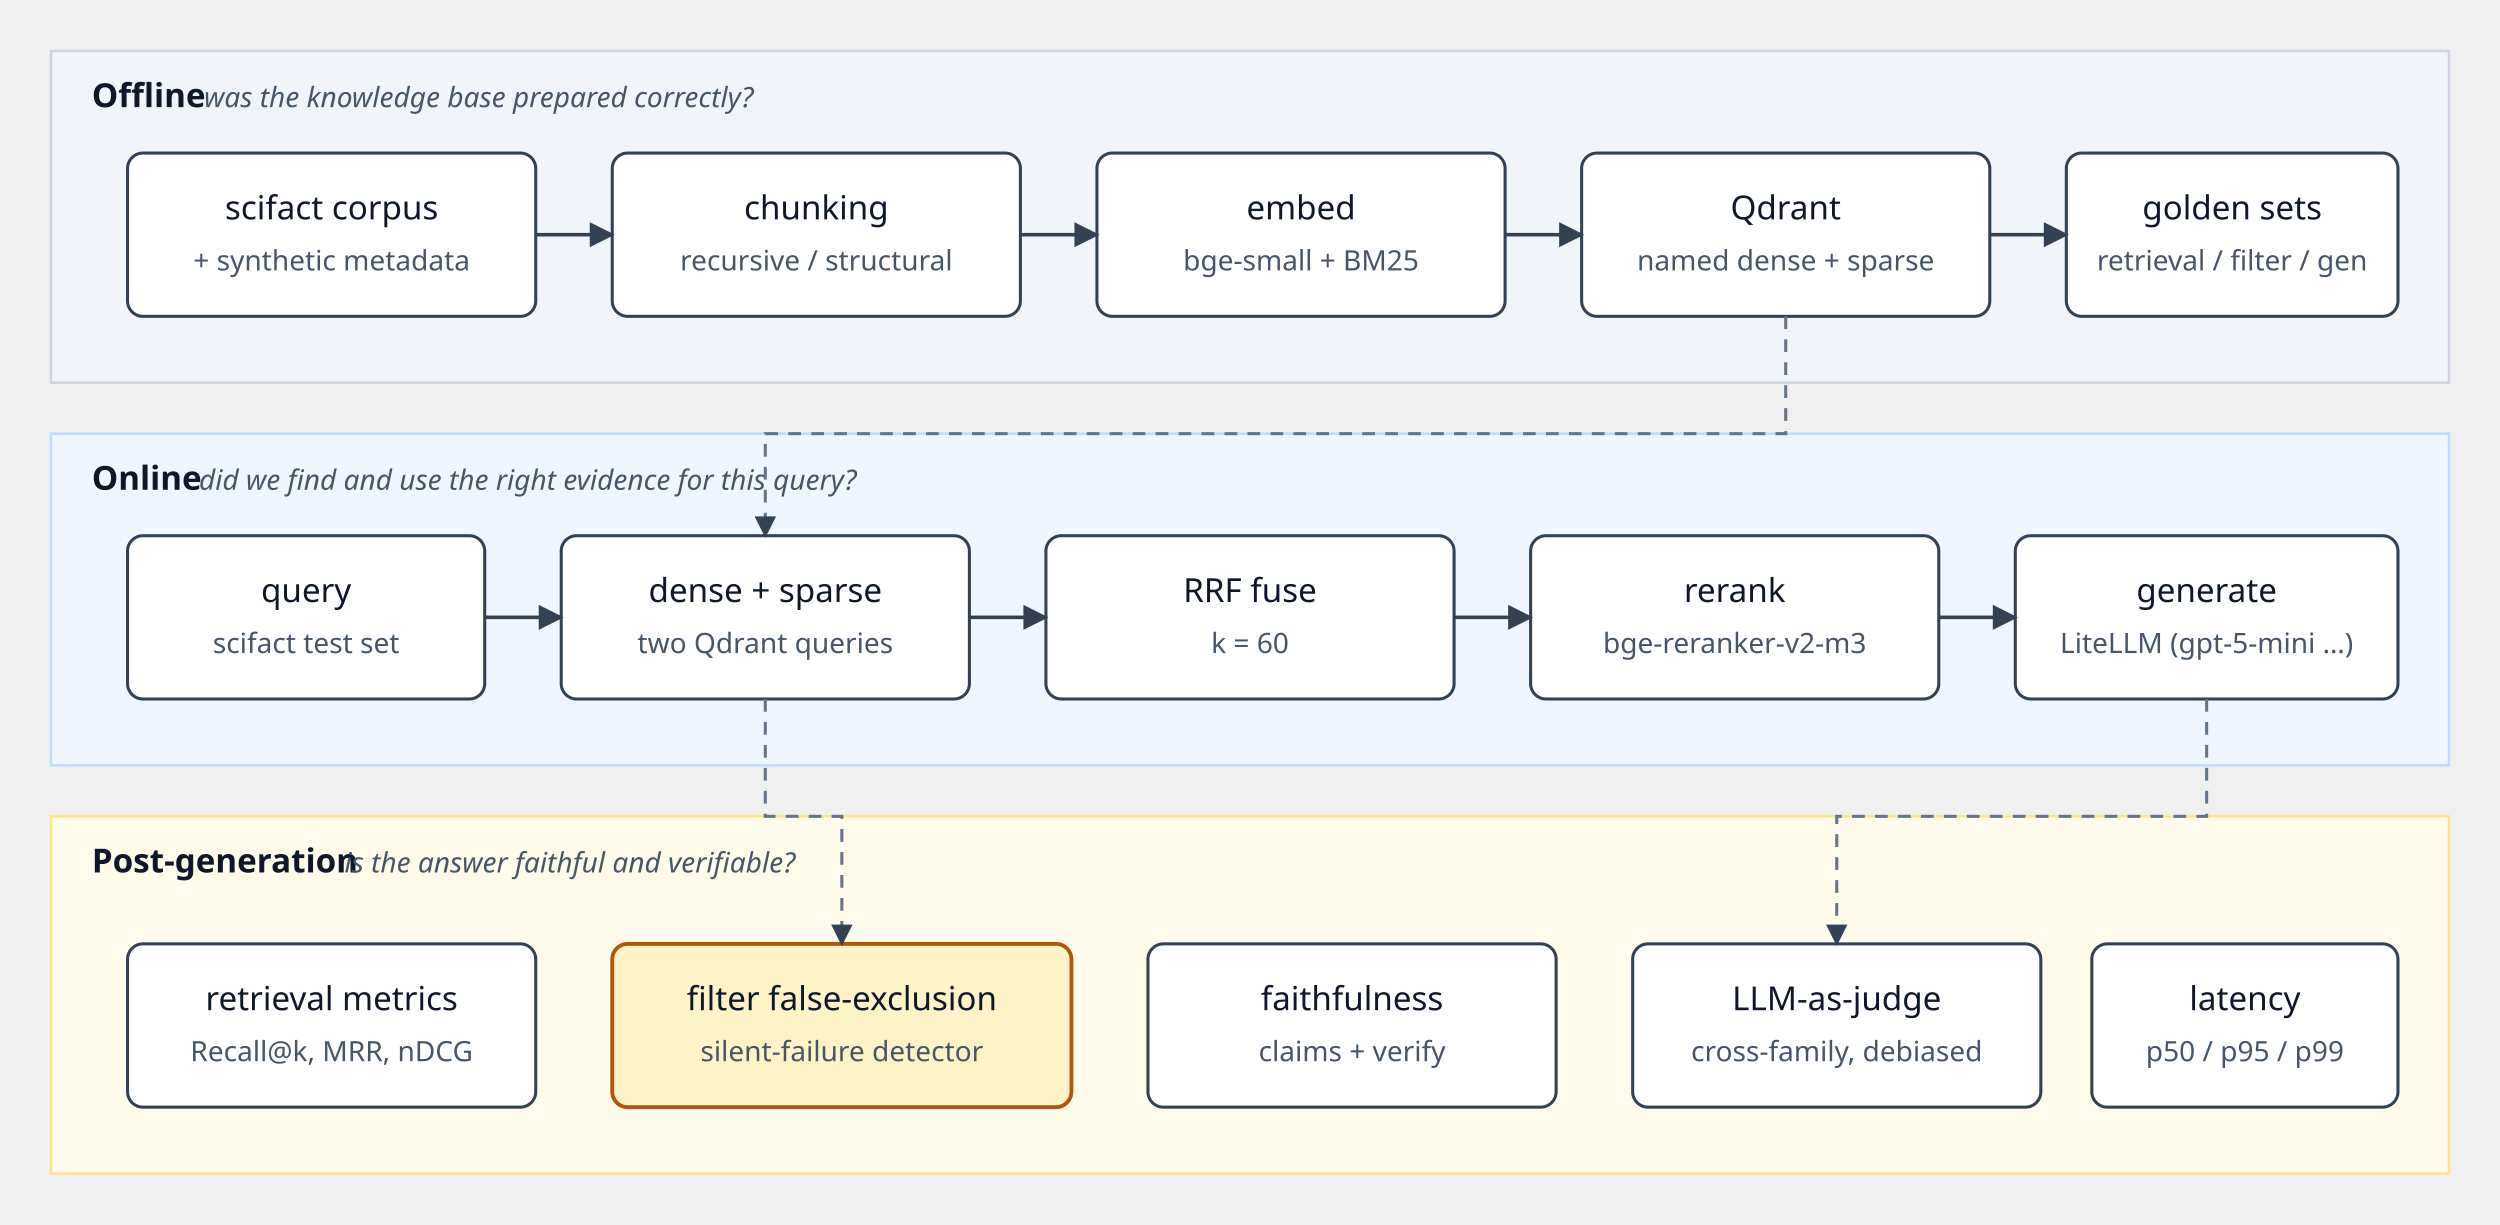
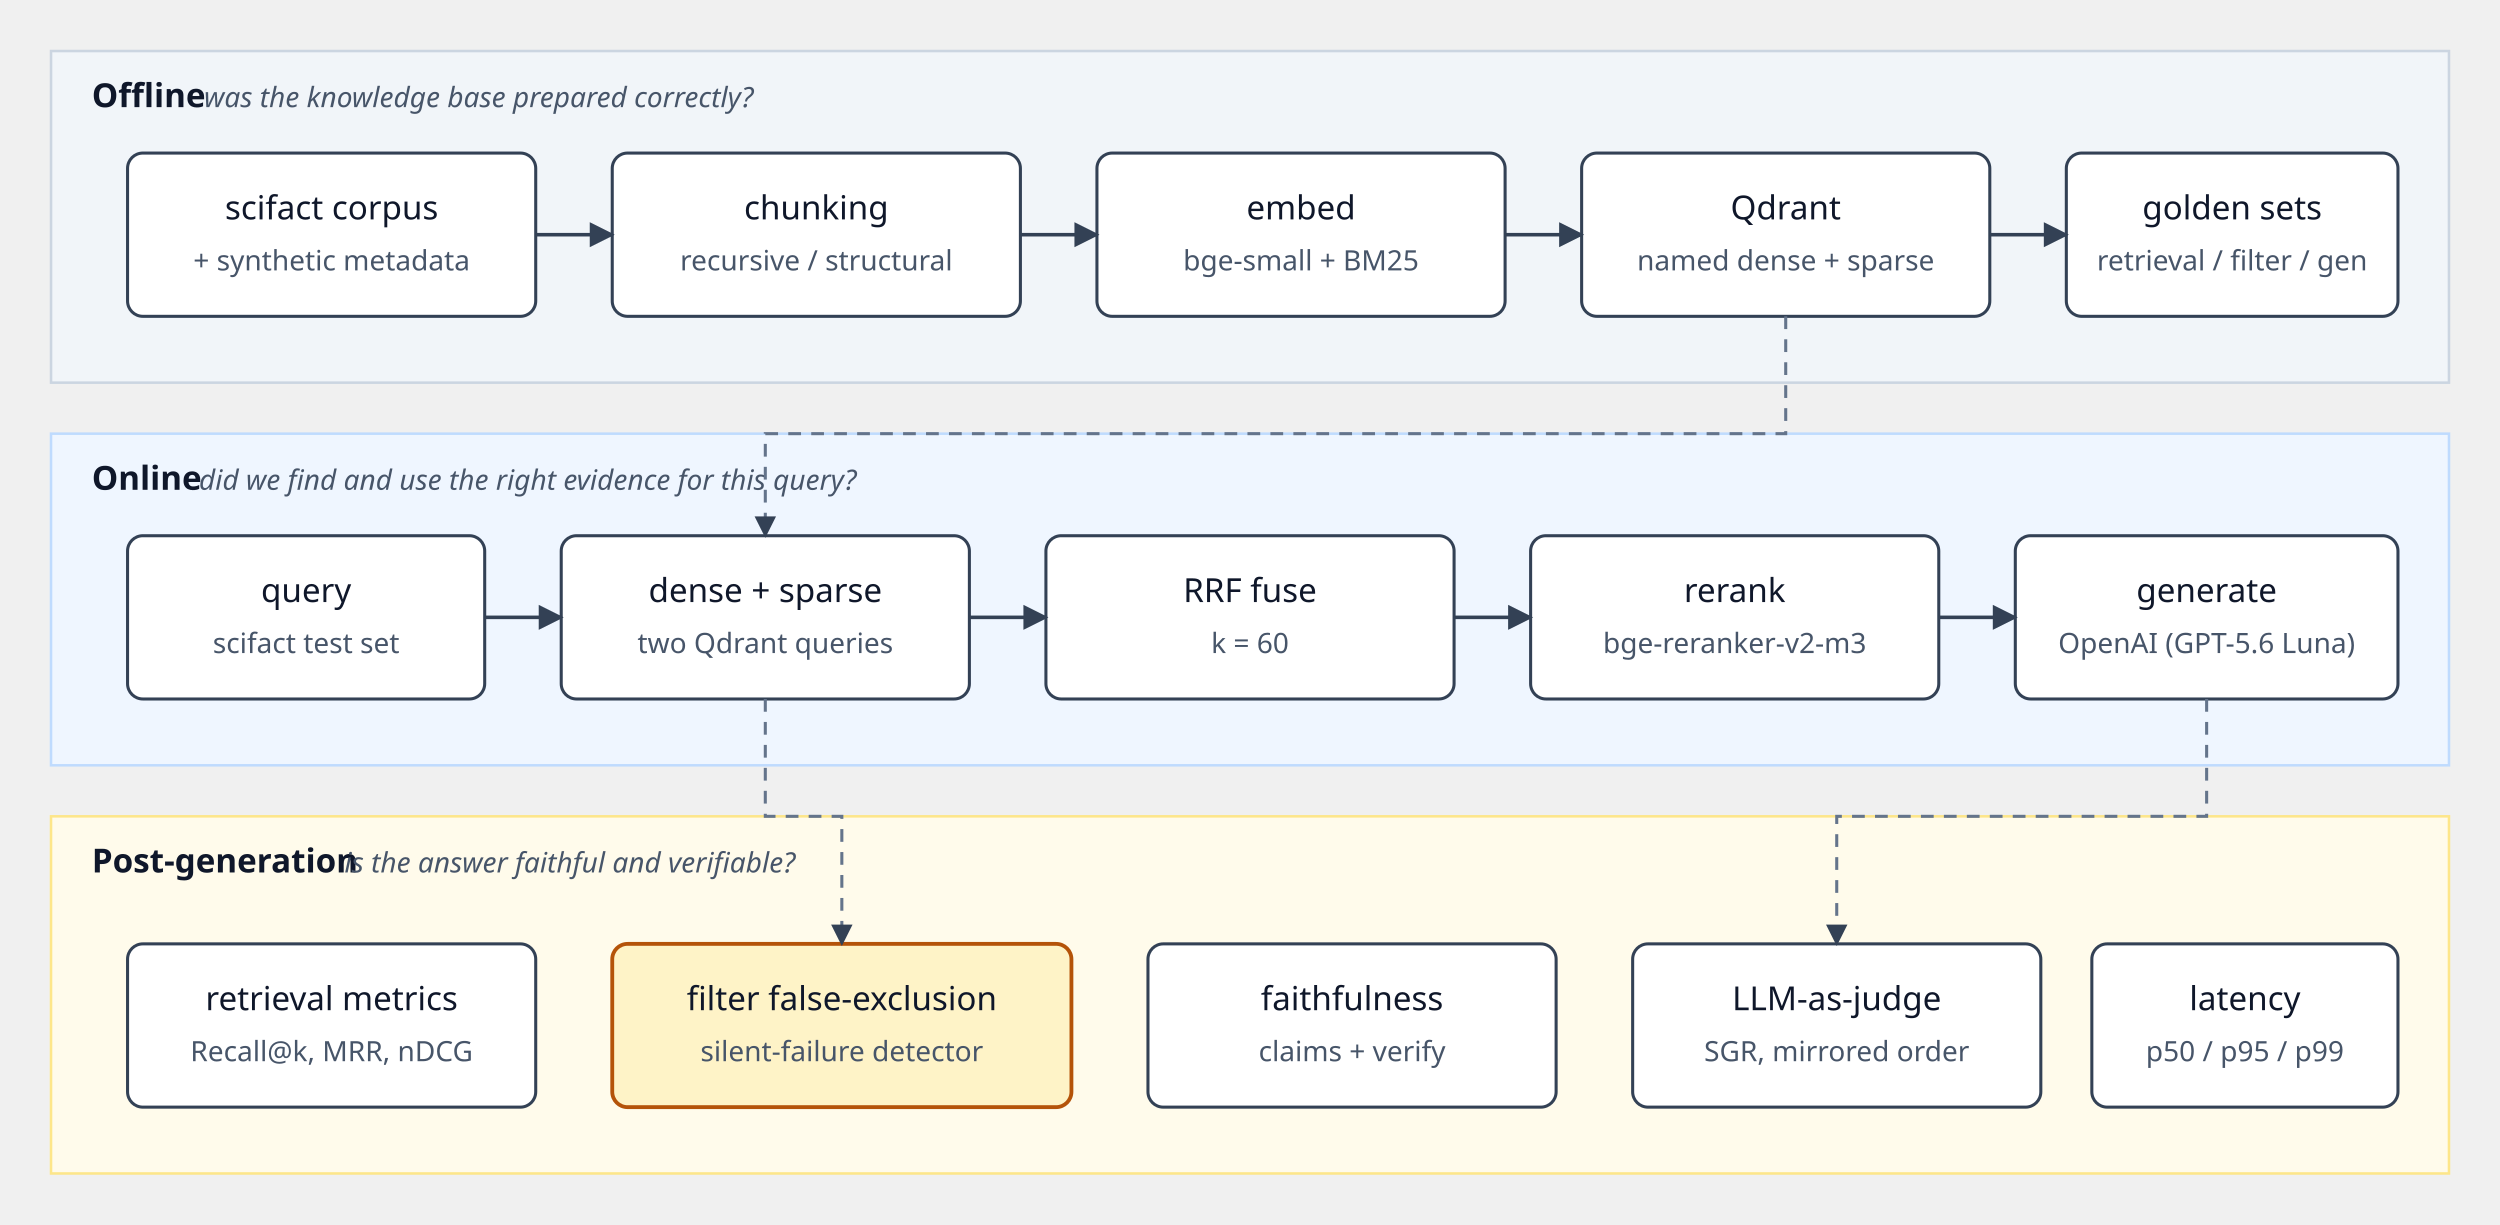
<svg xmlns="http://www.w3.org/2000/svg" viewBox="0 0 980 480" font-family="ui-sans-serif, system-ui, sans-serif" font-size="13">
  <defs>
    <marker id="a" viewBox="0 0 10 10" refX="9" refY="5" markerWidth="7" markerHeight="7" orient="auto-start-reverse">
      <path d="M0,0 L10,5 L0,10 z" fill="#334155" />
    </marker>
    <style>
      .lane-off  { fill: #f1f5f9; stroke: #cbd5e1; stroke-width: 1; }
      .lane-on   { fill: #eff6ff; stroke: #bfdbfe; stroke-width: 1; }
      .lane-eval { fill: #fffbeb; stroke: #fde68a; stroke-width: 1; }
      .lane-title { font-weight: 600; fill: #0f172a; font-size: 13px; }
      .lane-q { fill: #475569; font-size: 11px; font-style: italic; }
      .box { fill: #fff; stroke: #334155; stroke-width: 1.2; rx: 6; ry: 6; }
      .lbl { fill: #0f172a; font-weight: 500; }
      .sub { fill: #475569; font-size: 11px; }
      .accent { fill: #fef3c7; stroke: #b45309; stroke-width: 1.5; }
      .arrow { stroke: #334155; stroke-width: 1.4; fill: none; }
      .cross { stroke: #64748b; stroke-width: 1.2; fill: none; stroke-dasharray: 5 4; }
    </style>
  </defs>
  <rect class="lane-off" x="20" y="20" width="940" height="130" />
  <text class="lane-title" x="36" y="42">Offline</text>
  <text class="lane-q" x="80" y="42">was the knowledge base prepared correctly?</text>
  <rect class="lane-on" x="20" y="170" width="940" height="130" />
  <text class="lane-title" x="36" y="192">Online</text>
  <text class="lane-q" x="78" y="192">did we find and use the right evidence for this query?</text>
  <rect class="lane-eval" x="20" y="320" width="940" height="140" />
  <text class="lane-title" x="36" y="342">Post-generation</text>
  <text class="lane-q" x="135" y="342">is the answer faithful and verifiable?</text>
  <g>
    <rect class="box" x="50" y="60" width="160" height="64" />
    <text class="lbl" x="130" y="86" text-anchor="middle">scifact corpus</text>
    <text class="sub" x="130" y="106" text-anchor="middle">+ synthetic metadata</text>
  </g>
  <g>
    <rect class="box" x="240" y="60" width="160" height="64" />
    <text class="lbl" x="320" y="86" text-anchor="middle">chunking</text>
    <text class="sub" x="320" y="106" text-anchor="middle">recursive / structural</text>
  </g>
  <g>
    <rect class="box" x="430" y="60" width="160" height="64" />
    <text class="lbl" x="510" y="86" text-anchor="middle">embed</text>
    <text class="sub" x="510" y="106" text-anchor="middle">bge-small + BM25</text>
  </g>
  <g>
    <rect class="box" x="620" y="60" width="160" height="64" />
    <text class="lbl" x="700" y="86" text-anchor="middle">Qdrant</text>
    <text class="sub" x="700" y="106" text-anchor="middle">named dense + sparse</text>
  </g>
  <g>
    <rect class="box" x="810" y="60" width="130" height="64" />
    <text class="lbl" x="875" y="86" text-anchor="middle">golden sets</text>
    <text class="sub" x="875" y="106" text-anchor="middle">retrieval / filter / gen</text>
  </g>
  <g>
    <rect class="box" x="50" y="210" width="140" height="64" />
    <text class="lbl" x="120" y="236" text-anchor="middle">query</text>
    <text class="sub" x="120" y="256" text-anchor="middle">scifact test set</text>
  </g>
  <g>
    <rect class="box" x="220" y="210" width="160" height="64" />
    <text class="lbl" x="300" y="236" text-anchor="middle">dense + sparse</text>
    <text class="sub" x="300" y="256" text-anchor="middle">two Qdrant queries</text>
  </g>
  <g>
    <rect class="box" x="410" y="210" width="160" height="64" />
    <text class="lbl" x="490" y="236" text-anchor="middle">RRF fuse</text>
    <text class="sub" x="490" y="256" text-anchor="middle">k = 60</text>
  </g>
  <g>
    <rect class="box" x="600" y="210" width="160" height="64" />
    <text class="lbl" x="680" y="236" text-anchor="middle">rerank</text>
    <text class="sub" x="680" y="256" text-anchor="middle">bge-reranker-v2-m3</text>
  </g>
  <g>
    <rect class="box" x="790" y="210" width="150" height="64" />
    <text class="lbl" x="865" y="236" text-anchor="middle">generate</text>
-     <text class="sub" x="865" y="256" text-anchor="middle">LiteLLM (gpt-5-mini …)</text>
+     <text class="sub" x="865" y="256" text-anchor="middle">OpenAI (GPT-5.6 Luna)</text>
  </g>
  <g>
    <rect class="box" x="50" y="370" width="160" height="64" />
    <text class="lbl" x="130" y="396" text-anchor="middle">retrieval metrics</text>
    <text class="sub" x="130" y="416" text-anchor="middle">Recall@k, MRR, nDCG</text>
  </g>
  <g>
    <rect class="box accent" x="240" y="370" width="180" height="64" />
    <text class="lbl" x="330" y="396" text-anchor="middle">filter false-exclusion</text>
    <text class="sub" x="330" y="416" text-anchor="middle">silent-failure detector</text>
  </g>
  <g>
    <rect class="box" x="450" y="370" width="160" height="64" />
    <text class="lbl" x="530" y="396" text-anchor="middle">faithfulness</text>
    <text class="sub" x="530" y="416" text-anchor="middle">claims + verify</text>
  </g>
  <g>
    <rect class="box" x="640" y="370" width="160" height="64" />
    <text class="lbl" x="720" y="396" text-anchor="middle">LLM-as-judge</text>
-     <text class="sub" x="720" y="416" text-anchor="middle">cross-family, debiased</text>
+     <text class="sub" x="720" y="416" text-anchor="middle">SGR, mirrored order</text>
  </g>
  <g>
    <rect class="box" x="820" y="370" width="120" height="64" />
    <text class="lbl" x="880" y="396" text-anchor="middle">latency</text>
    <text class="sub" x="880" y="416" text-anchor="middle">p50 / p95 / p99</text>
  </g>
  <path class="arrow" d="M210 92 L240 92" marker-end="url(#a)" />
  <path class="arrow" d="M400 92 L430 92" marker-end="url(#a)" />
  <path class="arrow" d="M590 92 L620 92" marker-end="url(#a)" />
  <path class="arrow" d="M780 92 L810 92" marker-end="url(#a)" />
  <path class="arrow" d="M190 242 L220 242" marker-end="url(#a)" />
  <path class="arrow" d="M380 242 L410 242" marker-end="url(#a)" />
  <path class="arrow" d="M570 242 L600 242" marker-end="url(#a)" />
  <path class="arrow" d="M760 242 L790 242" marker-end="url(#a)" />
  <path class="cross" d="M700 124 L700 170 L300 170 L300 210" marker-end="url(#a)" />
  <path class="cross" d="M865 274 L865 320 L720 320 L720 370" marker-end="url(#a)" />
  <path class="cross" d="M300 274 L300 320 L330 320 L330 370" marker-end="url(#a)" />
</svg>
